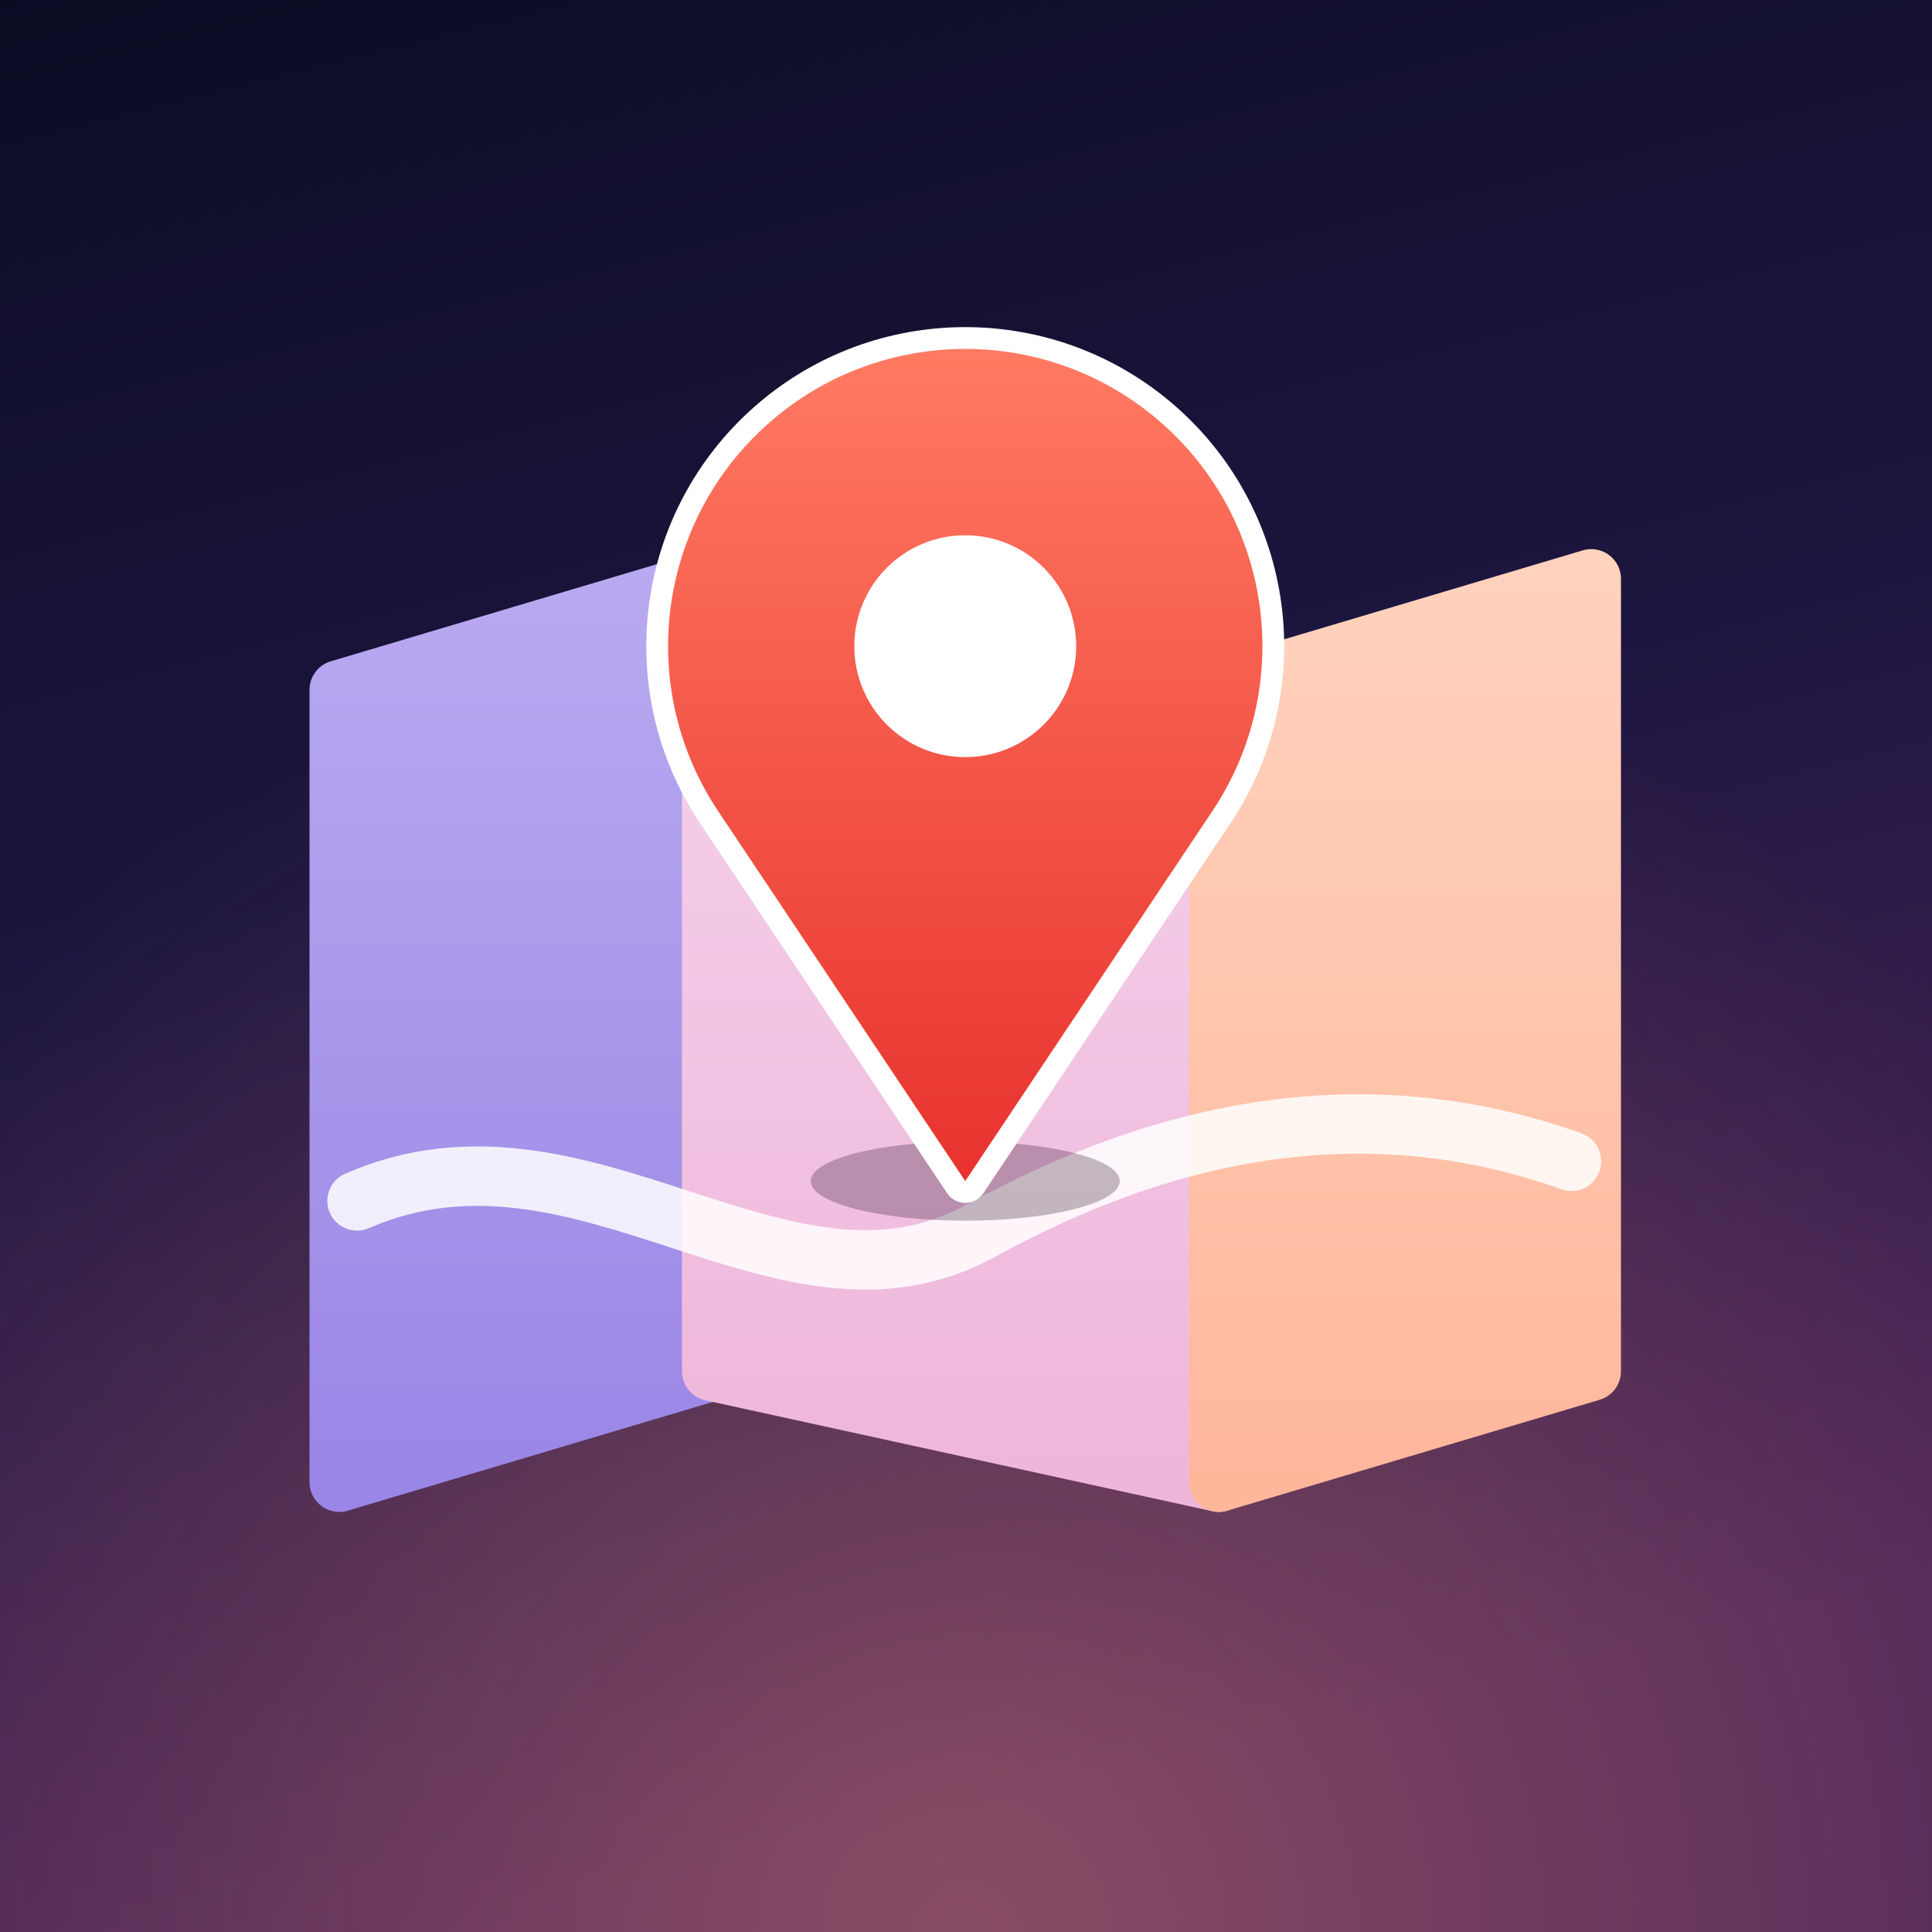
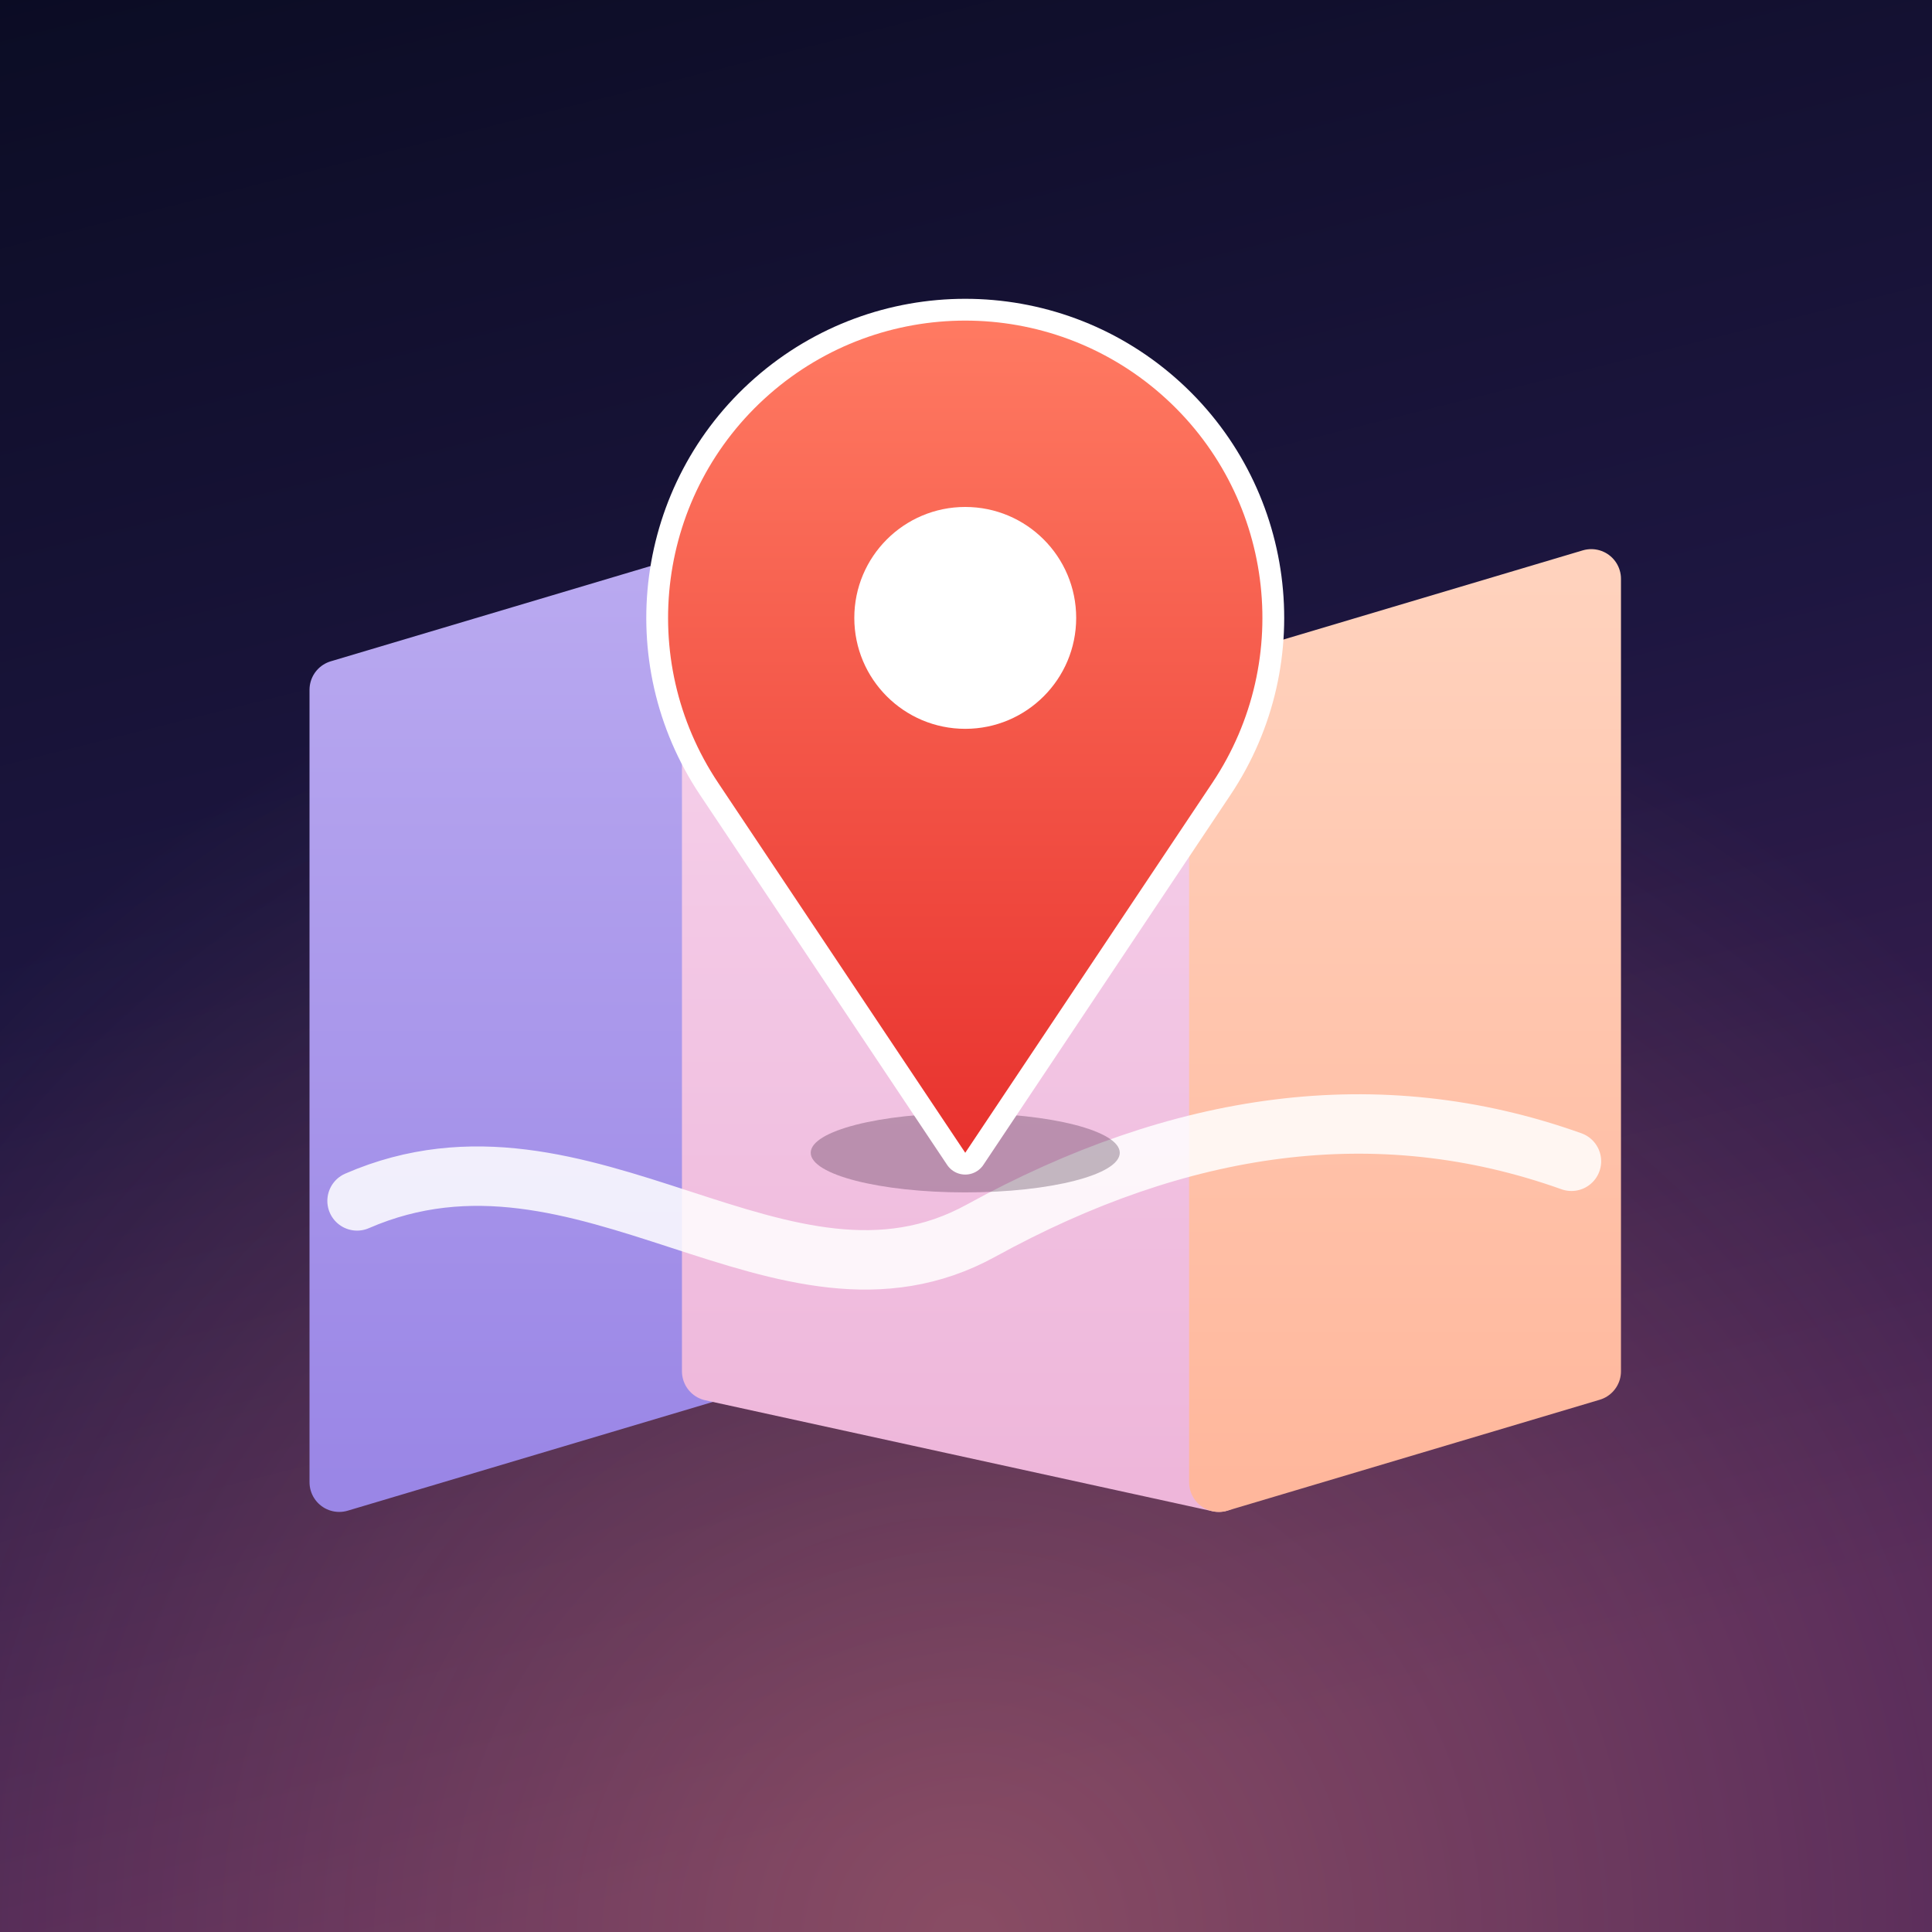
<svg xmlns="http://www.w3.org/2000/svg" width="1024" height="1024" viewBox="0 0 1024 1024">
  <defs>
    <linearGradient id="sky" x1="0" y1="0" x2="0.25" y2="1">
      <stop offset="0" stop-color="#0b0c24" />
      <stop offset="0.5" stop-color="#1d1640" />
      <stop offset="1" stop-color="#4a2358" />
    </linearGradient>
    <radialGradient id="glow" cx="0.5" cy="1" r="0.7">
      <stop offset="0" stop-color="#ff9a7a" stop-opacity="0.35" />
      <stop offset="1" stop-color="#ff9a7a" stop-opacity="0" />
    </radialGradient>
    <linearGradient id="p0" x1="0" y1="0" x2="0" y2="1">
      <stop offset="0" stop-color="#b9a9f0" />
      <stop offset="1" stop-color="#9a86e6" />
    </linearGradient>
    <linearGradient id="p1" x1="0" y1="0" x2="0" y2="1">
      <stop offset="0" stop-color="#f6d3ec" />
      <stop offset="1" stop-color="#eeb6da" />
    </linearGradient>
    <linearGradient id="p2" x1="0" y1="0" x2="0" y2="1">
      <stop offset="0" stop-color="#ffd2bd" />
      <stop offset="1" stop-color="#ffb79c" />
    </linearGradient>
    <linearGradient id="pin" x1="0" y1="0" x2="0" y2="1">
      <stop offset="0" stop-color="#ff7a62" />
      <stop offset="1" stop-color="#e8322e" />
    </linearGradient>
  </defs>
  <rect width="1024" height="1024" fill="url(#sky)" />
  <rect width="1024" height="1024" fill="url(#glow)" />
  <g transform="translate(-26 -4) scale(1.05)">
    <g stroke-linejoin="round" stroke-width="30">
      <polygon points="196,352 384,296 384,696 196,752" fill="url(#p0)" stroke="url(#p0)" />
      <polygon points="384,296 640,352 640,752 384,696" fill="url(#p1)" stroke="url(#p1)" />
      <polygon points="640,352 828,296 828,696 640,752" fill="url(#p2)" stroke="url(#p2)" />
    </g>
    <path d="M 205 610 C 320 560, 420 680, 520 625 S 720 555, 818 590" fill="none" stroke="#ffffff" stroke-opacity="0.85" stroke-width="30" stroke-linecap="round" />
-     <ellipse cx="512" cy="600" rx="78" ry="20" fill="#2a0f2a" opacity="0.28" />
-     <path d="M 512 600 L 387.3 413.3 A 150 150 0 1 1 636.7 413.3 Z" fill="url(#pin)" stroke="#ffffff" stroke-width="22" stroke-linejoin="round" paint-order="stroke" />
-     <circle cx="512" cy="330" r="56" fill="#ffffff" />
+     <g transform="translate(0 -14.29)">
+       <ellipse cx="512" cy="600" rx="78" ry="20" fill="#2a0f2a" opacity="0.28" />
+       <path d="M 512 600 L 387.3 413.3 A 150 150 0 1 1 636.7 413.3 Z" fill="url(#pin)" stroke="#ffffff" stroke-width="22" stroke-linejoin="round" paint-order="stroke" />
+       <circle cx="512" cy="330" r="56" fill="#ffffff" />
+     </g>
  </g>
</svg>
